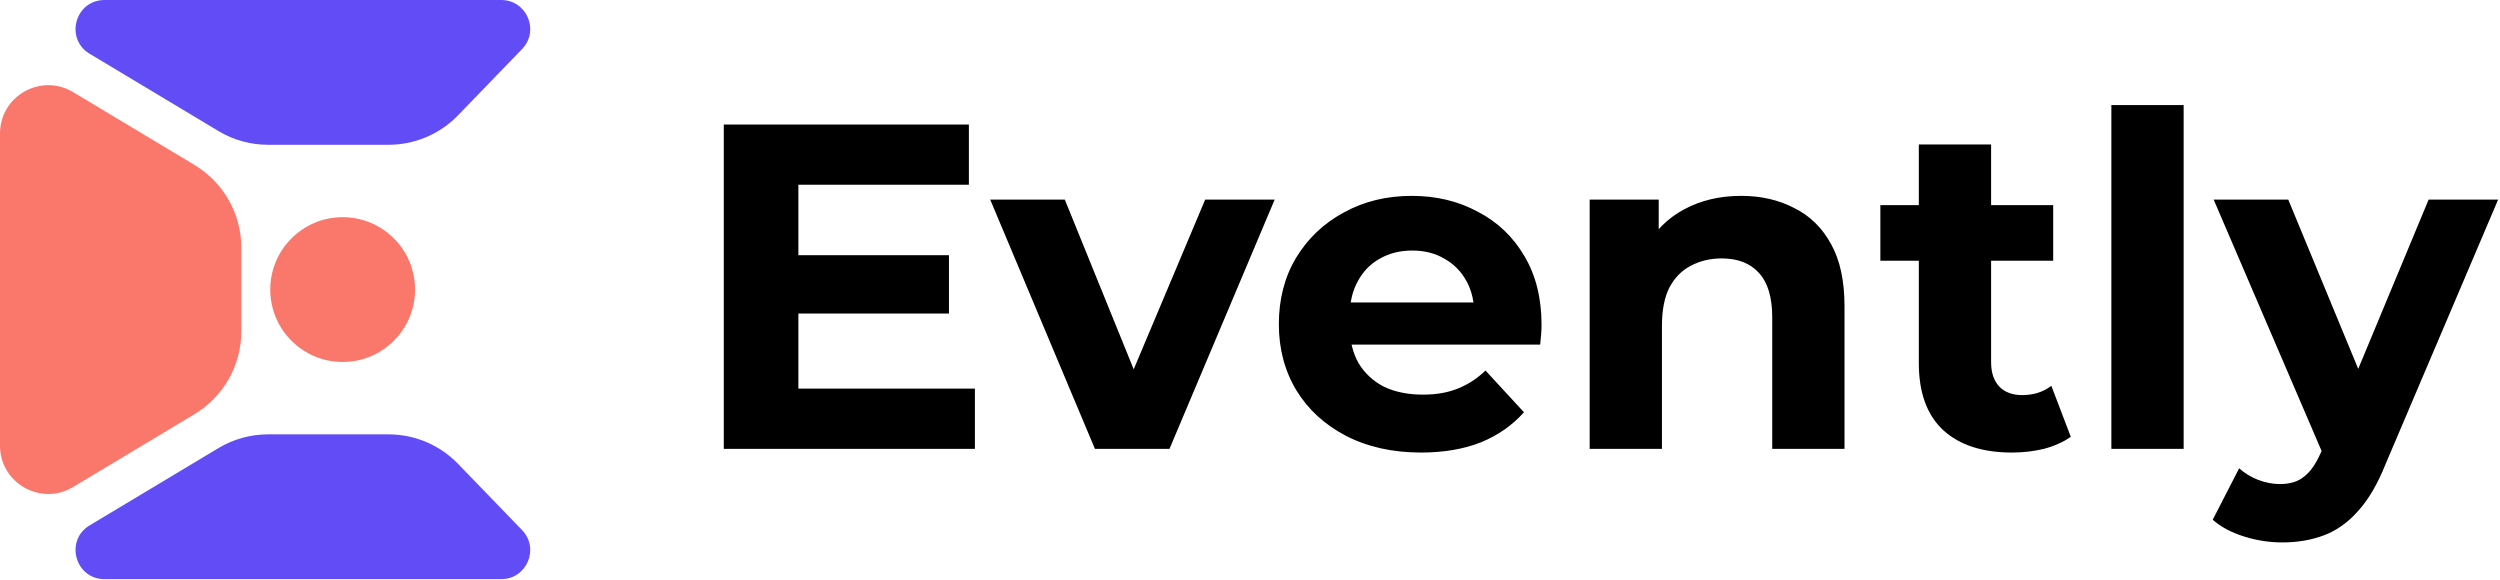
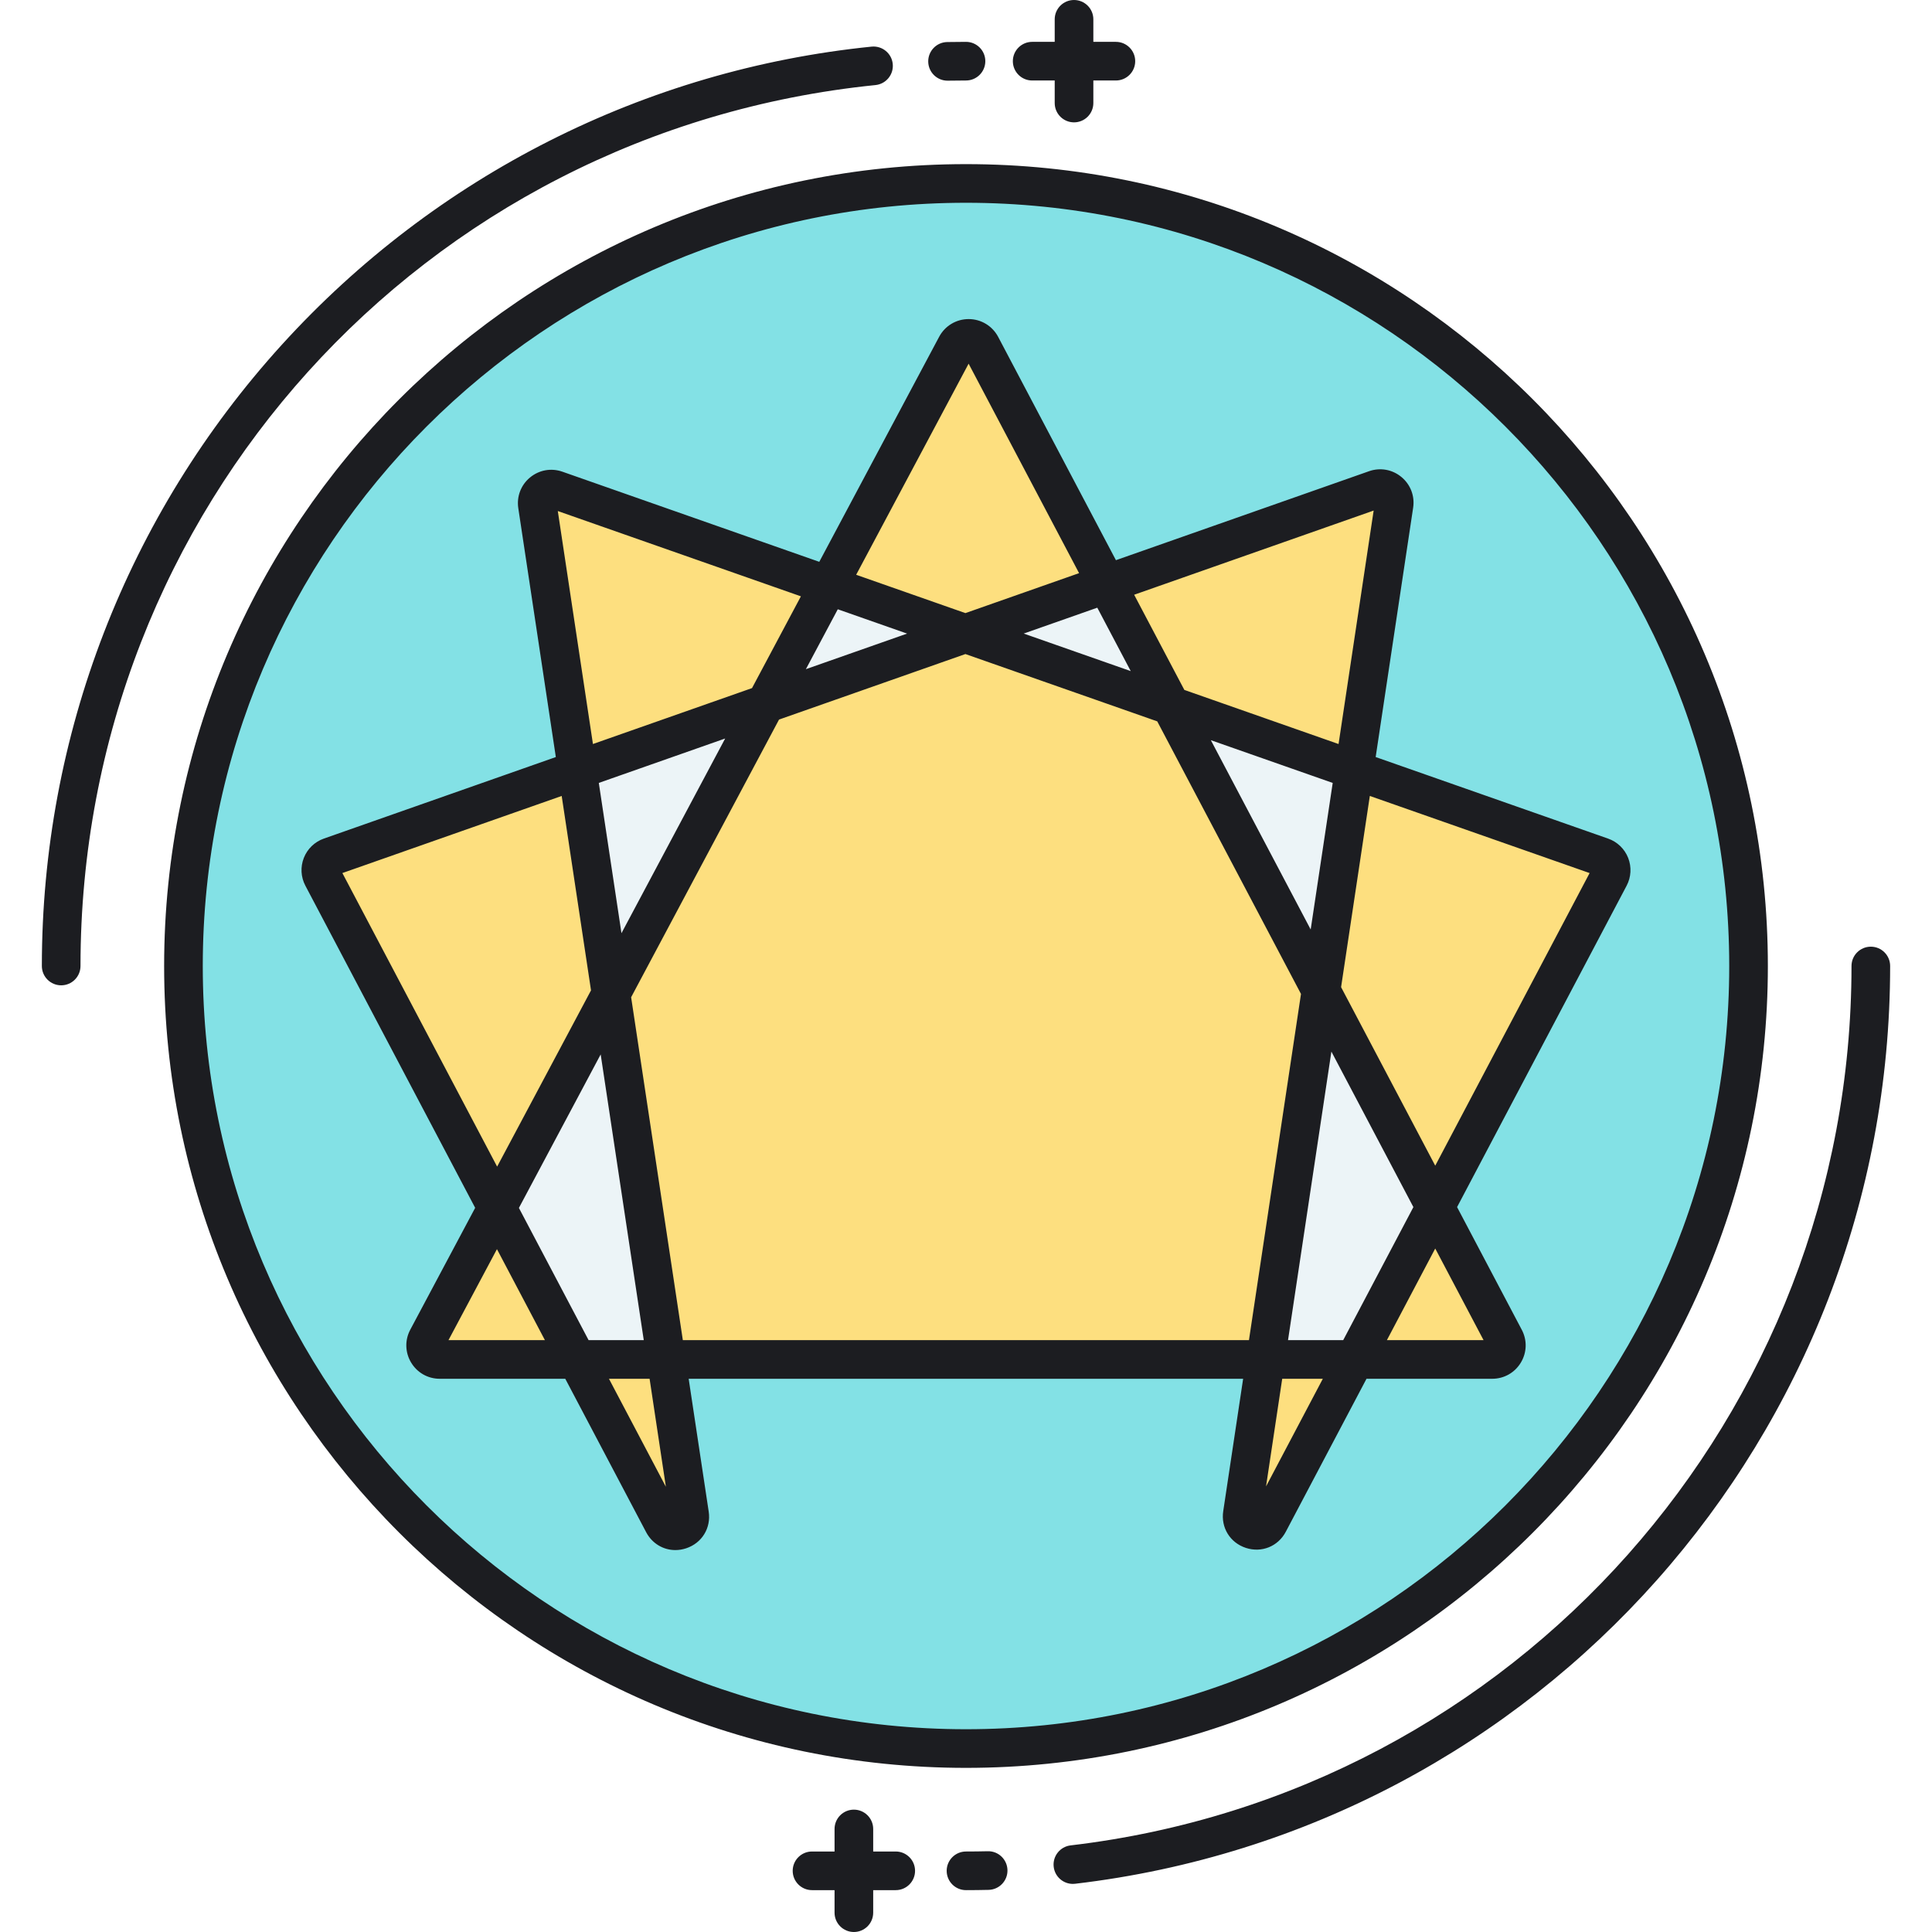
- <svg xmlns="http://www.w3.org/2000/svg" width="518" height="120" viewBox="0 0 518 120" fill="none">
-   <path d="M-3.08811e-06 27.662C-1.72904e-06 19.889 8.48 15.088 15.145 19.087L40.29 34.174C46.314 37.788 50 44.299 50 51.324L50 68.676C50 75.701 46.314 82.212 40.29 85.826L15.145 100.913C8.48 104.912 -1.57555e-05 100.111 -1.43965e-05 92.338L-3.08811e-06 27.662Z" fill="#FA776C" />
-   <path d="M103.855 -3.00576e-06C109.151 -1.88027e-06 111.85 6.362 108.169 10.17L94.896 23.9C91.128 27.799 85.938 30 80.516 30L55.54 30C51.915 30 48.358 29.015 45.25 27.15L18.575 11.145C13.357 8.014 15.577 -2.17645e-05 21.662 -2.04714e-05L103.855 -3.00576e-06Z" fill="#624CF5" />
-   <path d="M103.855 120C109.151 120 111.85 113.638 108.169 109.83L94.896 96.1C91.128 92.201 85.938 90 80.516 90L55.54 90C51.915 90 48.358 90.985 45.25 92.85L18.575 108.855C13.357 111.986 15.577 120 21.662 120L103.855 120Z" fill="#624CF5" />
-   <rect x="56" y="45" width="30" height="30" rx="15" fill="#FA776C" />
-   <path d="M164.272 52.872H196.624V64.968H164.272V52.872ZM165.424 80.52H202V93H149.968V25.8H200.752V38.28H165.424V80.52ZM226.866 93L205.169 41.352H220.626L238.674 85.8H230.994L249.714 41.352H264.114L242.322 93H226.866ZM294.45 93.768C288.562 93.768 283.378 92.616 278.898 90.312C274.482 88.008 271.058 84.872 268.626 80.904C266.194 76.872 264.978 72.296 264.978 67.176C264.978 61.992 266.162 57.416 268.53 53.448C270.962 49.416 274.258 46.28 278.418 44.04C282.578 41.736 287.282 40.584 292.53 40.584C297.586 40.584 302.13 41.672 306.162 43.848C310.258 45.96 313.49 49.032 315.858 53.064C318.226 57.032 319.41 61.8 319.41 67.368C319.41 67.944 319.378 68.616 319.314 69.384C319.25 70.088 319.186 70.76 319.122 71.4H277.17V62.664H311.25L305.49 65.256C305.49 62.568 304.946 60.232 303.858 58.248C302.77 56.264 301.266 54.728 299.346 53.64C297.426 52.488 295.186 51.912 292.626 51.912C290.066 51.912 287.794 52.488 285.81 53.64C283.89 54.728 282.386 56.296 281.298 58.344C280.21 60.328 279.666 62.696 279.666 65.448V67.752C279.666 70.568 280.274 73.064 281.49 75.24C282.77 77.352 284.53 78.984 286.77 80.136C289.074 81.224 291.762 81.768 294.834 81.768C297.586 81.768 299.986 81.352 302.034 80.52C304.146 79.688 306.066 78.44 307.794 76.776L315.762 85.416C313.394 88.104 310.418 90.184 306.834 91.656C303.25 93.064 299.122 93.768 294.45 93.768ZM360.773 40.584C364.869 40.584 368.517 41.416 371.717 43.08C374.981 44.68 377.541 47.176 379.397 50.568C381.253 53.896 382.181 58.184 382.181 63.432V93H367.205V65.736C367.205 61.576 366.277 58.504 364.421 56.52C362.629 54.536 360.069 53.544 356.741 53.544C354.373 53.544 352.229 54.056 350.309 55.08C348.453 56.04 346.981 57.544 345.893 59.592C344.869 61.64 344.357 64.264 344.357 67.464V93H329.381V41.352H343.685V55.656L340.997 51.336C342.853 47.88 345.509 45.224 348.965 43.368C352.421 41.512 356.357 40.584 360.773 40.584ZM416.876 93.768C410.796 93.768 406.06 92.232 402.668 89.16C399.276 86.024 397.58 81.384 397.58 75.24V29.928H412.556V75.048C412.556 77.224 413.132 78.92 414.284 80.136C415.436 81.288 417.004 81.864 418.988 81.864C421.356 81.864 423.372 81.224 425.036 79.944L429.068 90.504C427.532 91.592 425.676 92.424 423.5 93C421.388 93.512 419.18 93.768 416.876 93.768ZM389.612 54.024V42.504H425.42V54.024H389.612ZM437.475 93V21.768H452.451V93H437.475ZM472.878 112.392C470.19 112.392 467.534 111.976 464.91 111.144C462.286 110.312 460.142 109.16 458.477 107.688L463.95 97.032C465.102 98.056 466.414 98.856 467.886 99.432C469.422 100.008 470.926 100.296 472.398 100.296C474.51 100.296 476.174 99.784 477.39 98.76C478.67 97.8 479.822 96.168 480.846 93.864L483.534 87.528L484.686 85.896L503.214 41.352H517.614L494.286 96.168C492.622 100.328 490.702 103.592 488.526 105.96C486.414 108.328 484.046 109.992 481.422 110.952C478.862 111.912 476.014 112.392 472.878 112.392ZM481.71 95.016L458.669 41.352H474.126L491.982 84.552L481.71 95.016Z" fill="black" />
+ <svg xmlns="http://www.w3.org/2000/svg" version="1.1" id="Layer_1" x="0px" y="0px" viewBox="0 0 500 500" style="enable-background:new 0 0 500 500;" xml:space="preserve">
+   <style type="text/css">
+ 	.st0{fill:#FDDF7F;}
+ 	.st1{fill:#ECF4F7;}
+ 	.st2{fill:#83E1E5;}
+ 	.st3{fill:#1C1D21;}
+ 	.st4{fill:#AAB1BA;}
+ </style>
+   <g>
+     <circle class="st2" cx="250" cy="250" r="202.523" />
+   </g>
+   <g>
+     <path class="st0" d="M414.53,221.751l-64.067-22.479l10.315-68.624c0.408-2.716-2.221-4.89-4.812-3.979l-69.562,24.451   l-32.483-61.597c-1.364-2.586-5.065-2.594-6.439-0.013l-33.045,62.037l-70.549-24.753c-2.591-0.909-5.219,1.266-4.81,3.982   l10.331,68.498l-63.942,22.475c-2.099,0.738-3.053,3.168-2.015,5.137l45.189,85.731l-18.033,33.854   c-1.293,2.427,0.466,5.357,3.216,5.357h35.485l22.331,42.365c1.914,3.632,7.439,1.817,6.827-2.243l-6.051-40.123h155.116   l-6.015,40.015c-0.61,4.058,4.912,5.871,6.826,2.242l22.292-42.256h35.571c2.743,0,4.503-2.917,3.223-5.344l-17.984-34.103   l45.1-85.49C417.586,224.92,416.631,222.488,414.53,221.751z" />
+   </g>
+   <g>
+     <polygon class="st1" points="371.446,312.38 350.636,351.826 327.532,351.826 341.884,256.352  " />
+   </g>
+   <g>
+     <polygon class="st1" points="158.145,257.196 128.642,312.615 149.31,351.826 172.417,351.826  " />
+   </g>
+   <g>
+     <polygon class="st1" points="214.438,151.546 198.119,182.151 249.846,163.969  " />
+   </g>
+   <g>
+     <polygon class="st1" points="286.405,151.119 249.846,163.969 303,182.619  " />
+   </g>
+   <g>
+     <polygon class="st1" points="303,182.619 341.884,256.352 350.463,199.272  " />
+   </g>
+   <g>
+     <polygon class="st1" points="198.119,182.151 158.145,257.196 149.41,199.272  " />
+   </g>
+   <path class="st3" d="M262.124,15.833c0-2.761,2.239-5,5-5h5.833V5c0-2.761,2.239-5,5-5s5,2.239,5,5v5.833h5.833c2.761,0,5,2.239,5,5  s-2.239,5-5,5h-5.833v5.833c0,2.761-2.239,5-5,5s-5-2.239-5-5v-5.833h-5.833C264.363,20.833,262.124,18.594,262.124,15.833z   M231.815,479.167h-5.833v-5.833c0-2.761-2.239-5-5-5s-5,2.239-5,5v5.833h-5.833c-2.761,0-5,2.239-5,5s2.239,5,5,5h5.833V495  c0,2.761,2.239,5,5,5s5-2.239,5-5v-5.833h5.833c2.761,0,5-2.239,5-5S234.577,479.167,231.815,479.167z M250,457.523  c-114.429,0-207.523-93.094-207.523-207.523S135.571,42.477,250,42.477S457.523,135.571,457.523,250S364.429,457.523,250,457.523z   M250,447.523c108.915,0,197.523-88.608,197.523-197.523S358.915,52.477,250,52.477S52.477,141.085,52.477,250  S141.085,447.523,250,447.523z M245.22,20.88c0.034,0,0.068,0,0.102-0.001c1.556-0.031,3.115-0.046,4.678-0.046c2.761,0,5-2.239,5-5  s-2.239-5-5-5c-1.63,0-3.256,0.016-4.877,0.048c-2.761,0.055-4.955,2.338-4.899,5.099C240.278,18.707,242.505,20.88,245.22,20.88z   M226.571,22.016c2.748-0.279,4.749-2.732,4.47-5.479c-0.279-2.747-2.734-4.743-5.479-4.47  c-58.608,5.95-112.8,33.338-152.594,77.119C32.9,133.269,10.833,190.38,10.833,250c0,2.761,2.239,5,5,5s5-2.239,5-5  C20.833,131.935,109.281,33.922,226.571,22.016z M255.614,479.1c-1.864,0.044-3.752,0.067-5.614,0.067c-2.761,0-5,2.239-5,5  s2.239,5,5,5c1.94,0,3.909-0.023,5.852-0.07c2.761-0.066,4.945-2.357,4.879-5.118C260.666,481.218,258.373,479.016,255.614,479.1z   M484.167,245c-2.761,0-5,2.239-5,5c0,116.187-86.88,214.027-202.09,227.585c-2.742,0.323-4.704,2.808-4.381,5.55  c0.299,2.544,2.459,4.416,4.959,4.416c0.195,0,0.393-0.011,0.591-0.035C398.491,473.366,489.167,371.256,489.167,250  C489.167,247.239,486.928,245,484.167,245z M183.412,391.203c0.642,4.252-1.764,8.159-5.849,9.501  c-0.929,0.305-1.868,0.452-2.786,0.452c-3.119,0-6.01-1.694-7.559-4.633l-20.925-39.697h-32.484c-3.064,0-5.834-1.568-7.411-4.195  c-1.577-2.626-1.658-5.809-0.218-8.513l16.795-31.531l-43.946-83.372c-1.173-2.226-1.319-4.845-0.4-7.187  c0.918-2.342,2.807-4.164,5.18-4.999l60.039-21.103l-9.714-64.407c-0.456-3.025,0.678-5.996,3.035-7.947  c2.356-1.951,5.487-2.51,8.374-1.499l66.485,23.327l31.024-58.243c1.505-2.827,4.428-4.58,7.629-4.58c0.006,0,0.012,0,0.018,0  c3.208,0.006,6.131,1.773,7.628,4.611l30.474,57.787l65.506-23.025c0,0,0,0,0,0c2.886-1.015,6.018-0.456,8.375,1.494  c2.358,1.95,3.494,4.92,3.039,7.946l-9.7,64.533l60.163,21.109c2.375,0.833,4.265,2.655,5.185,4.998  c0.919,2.344,0.774,4.965-0.401,7.191l-43.878,83.173l16.746,31.755c0,0,0,0,0,0c1.425,2.703,1.334,5.879-0.245,8.496  s-4.345,4.179-7.401,4.179h-32.54l-20.886,39.59c-2.006,3.802-6.257,5.519-10.342,4.179c-4.083-1.341-6.49-5.246-5.851-9.497  l5.152-34.271H178.227L183.412,391.203z M323.228,346.826l13.467-89.594l-37.202-70.545l-49.646-17.419l-48.232,16.953  l-38.28,71.865l13.383,88.74H323.228z M155.455,272.883l-21.162,39.729l18.034,34.214h14.279L155.455,272.883z M160.836,241.509  l26.839-50.387l-32.704,11.496L160.836,241.509z M234.756,163.974l-17.937-6.294l-8.257,15.501L234.756,163.974z M292.635,173.683  l-8.655-16.412l-19.044,6.694L292.635,173.683z M344.904,202.621l-31.539-11.066l25.838,48.995L344.904,202.621z M333.34,346.826  h14.281l18.164-34.431l-21.221-40.241L333.34,346.826z M342.346,356.826h-10.509l-4.187,27.856L342.346,356.826z M371.437,323.112  l-12.51,23.714h25.016L371.437,323.112z M354.51,205.991l-7.438,49.481l24.367,46.207l39.951-75.73L354.51,205.991z   M293.518,153.919l12.99,24.632l39.91,14.003l9.082-60.421L293.518,153.919z M221.575,148.751l28.27,9.919l29.42-10.341  l-28.588-54.211L221.575,148.751z M144.359,132.256l9.093,60.295l41.169-14.471l12.651-23.75L144.359,132.256z M128.657,301.921  l24.297-45.615l-7.588-50.312l-56.758,19.95L128.657,301.921z M141.022,346.826l-12.412-23.547l-12.543,23.547H141.022z   M172.329,384.774l-4.215-27.948h-10.517L172.329,384.774z" />
</svg>
